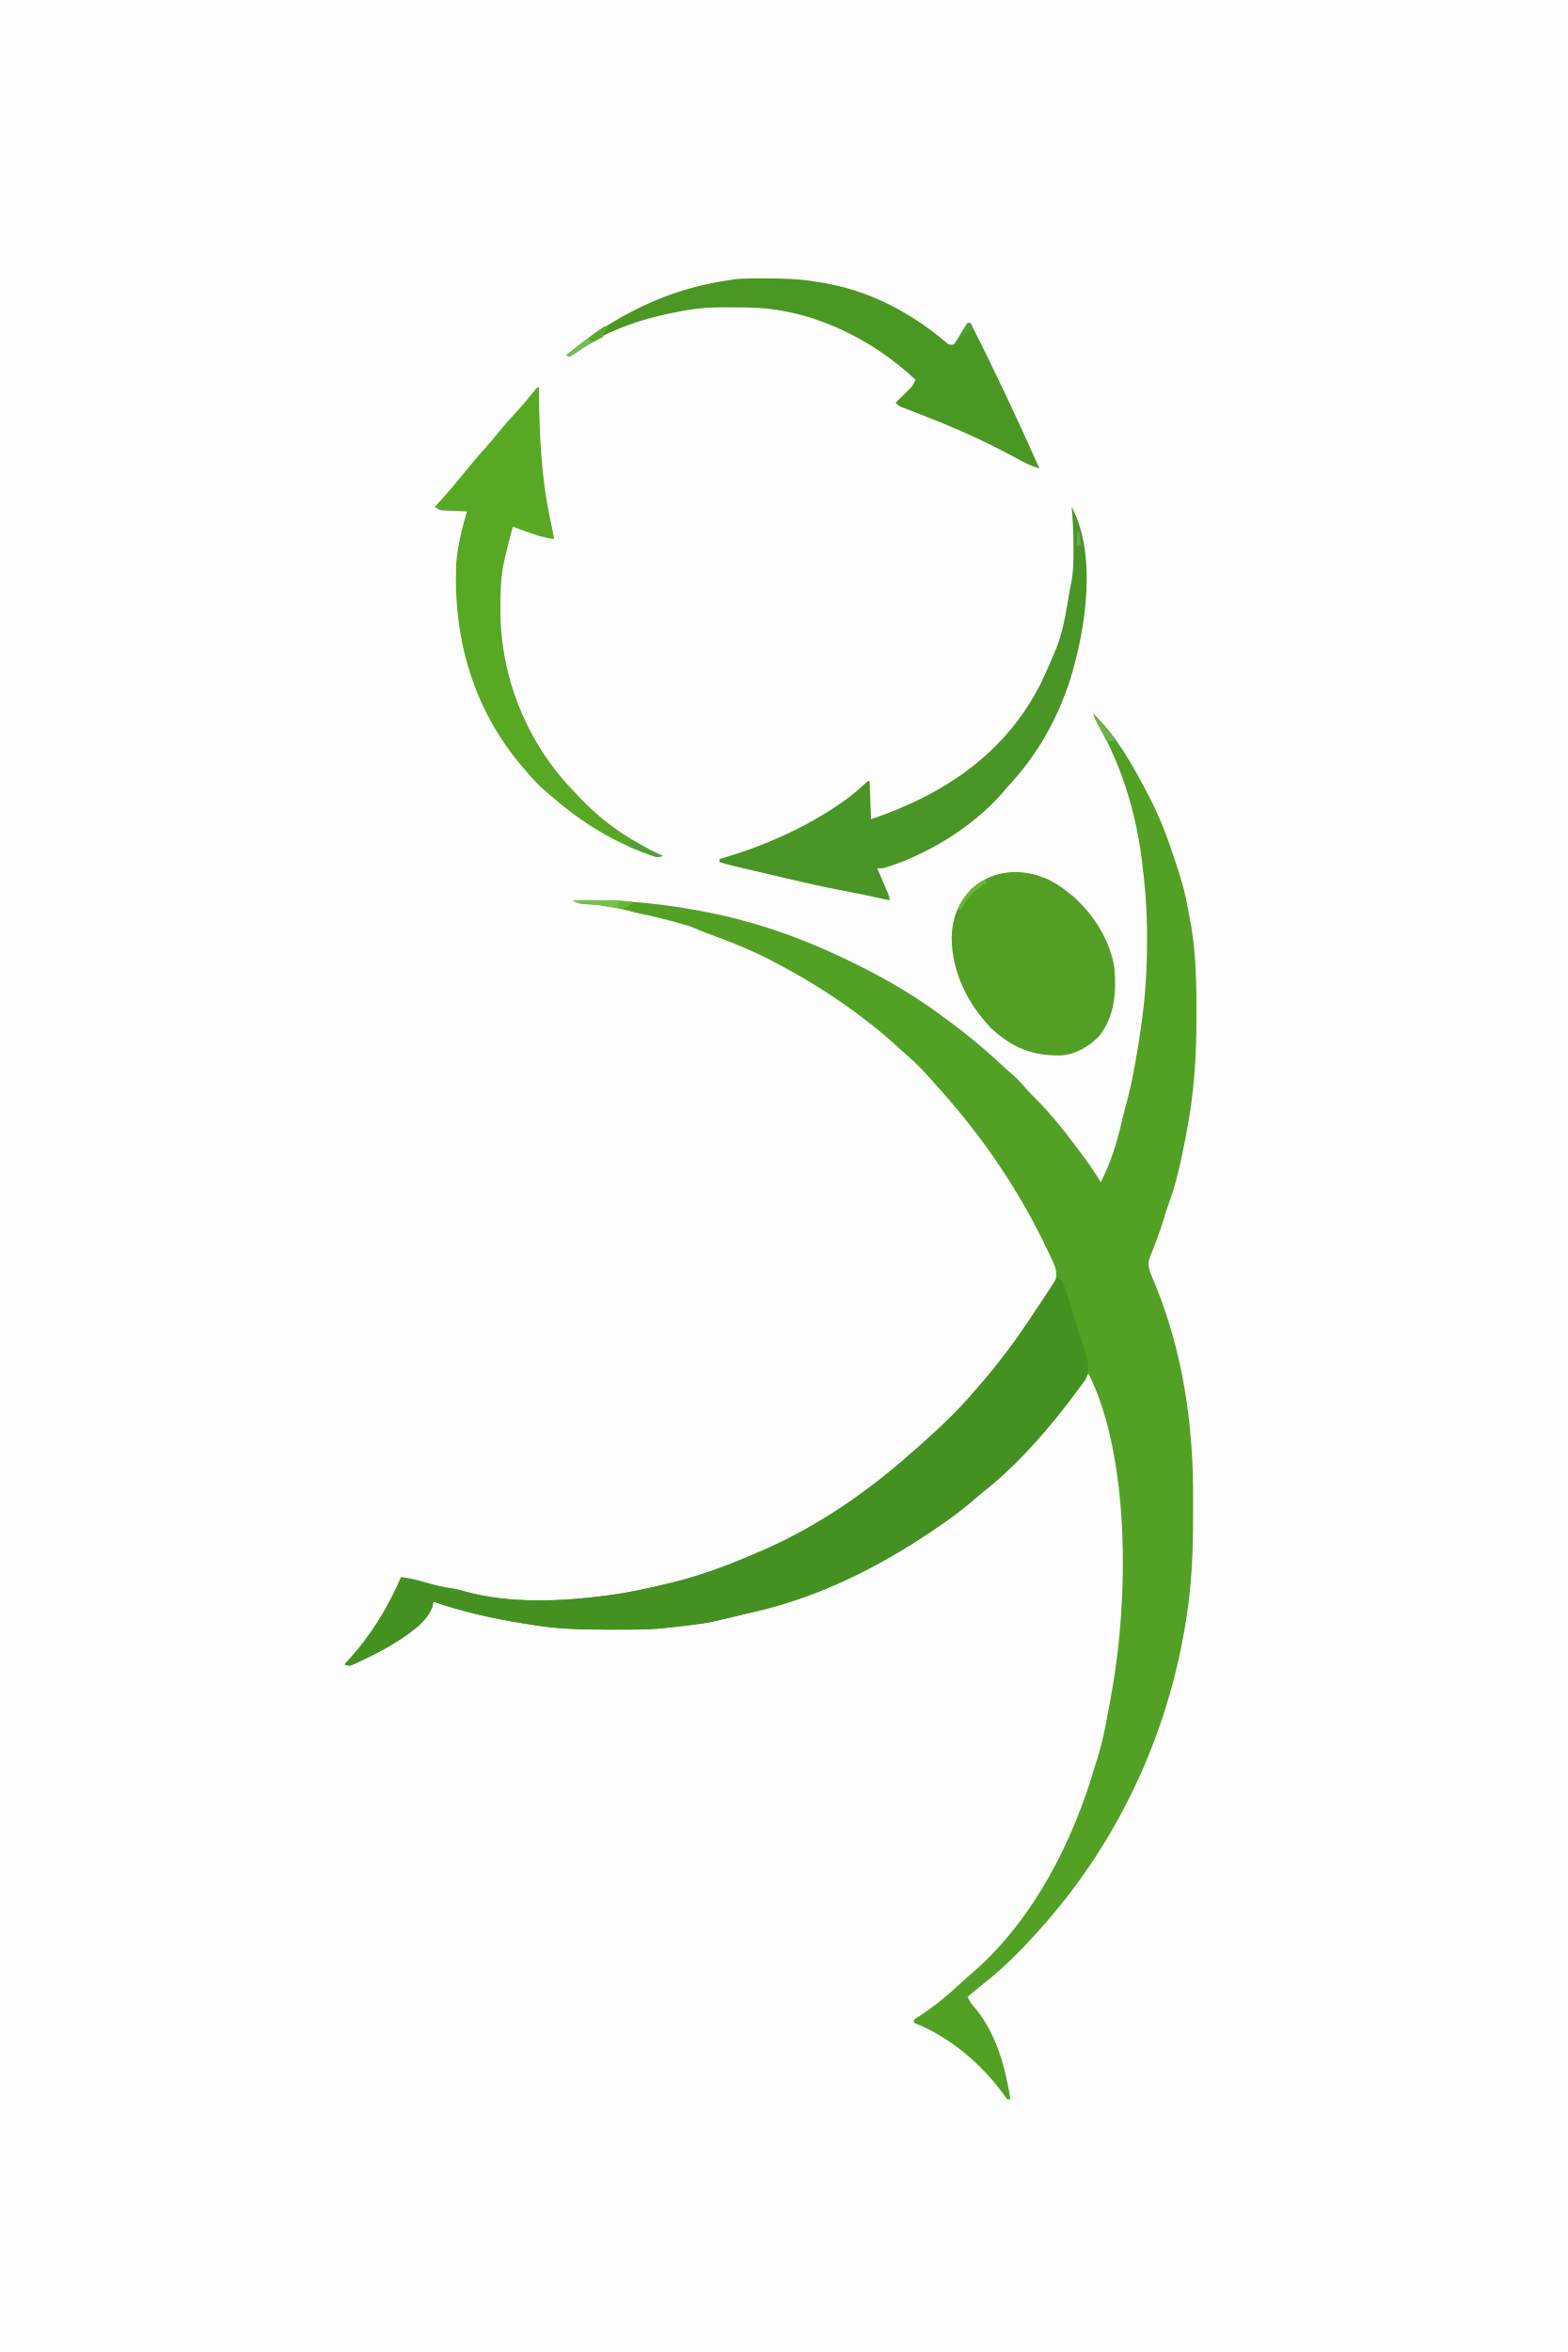
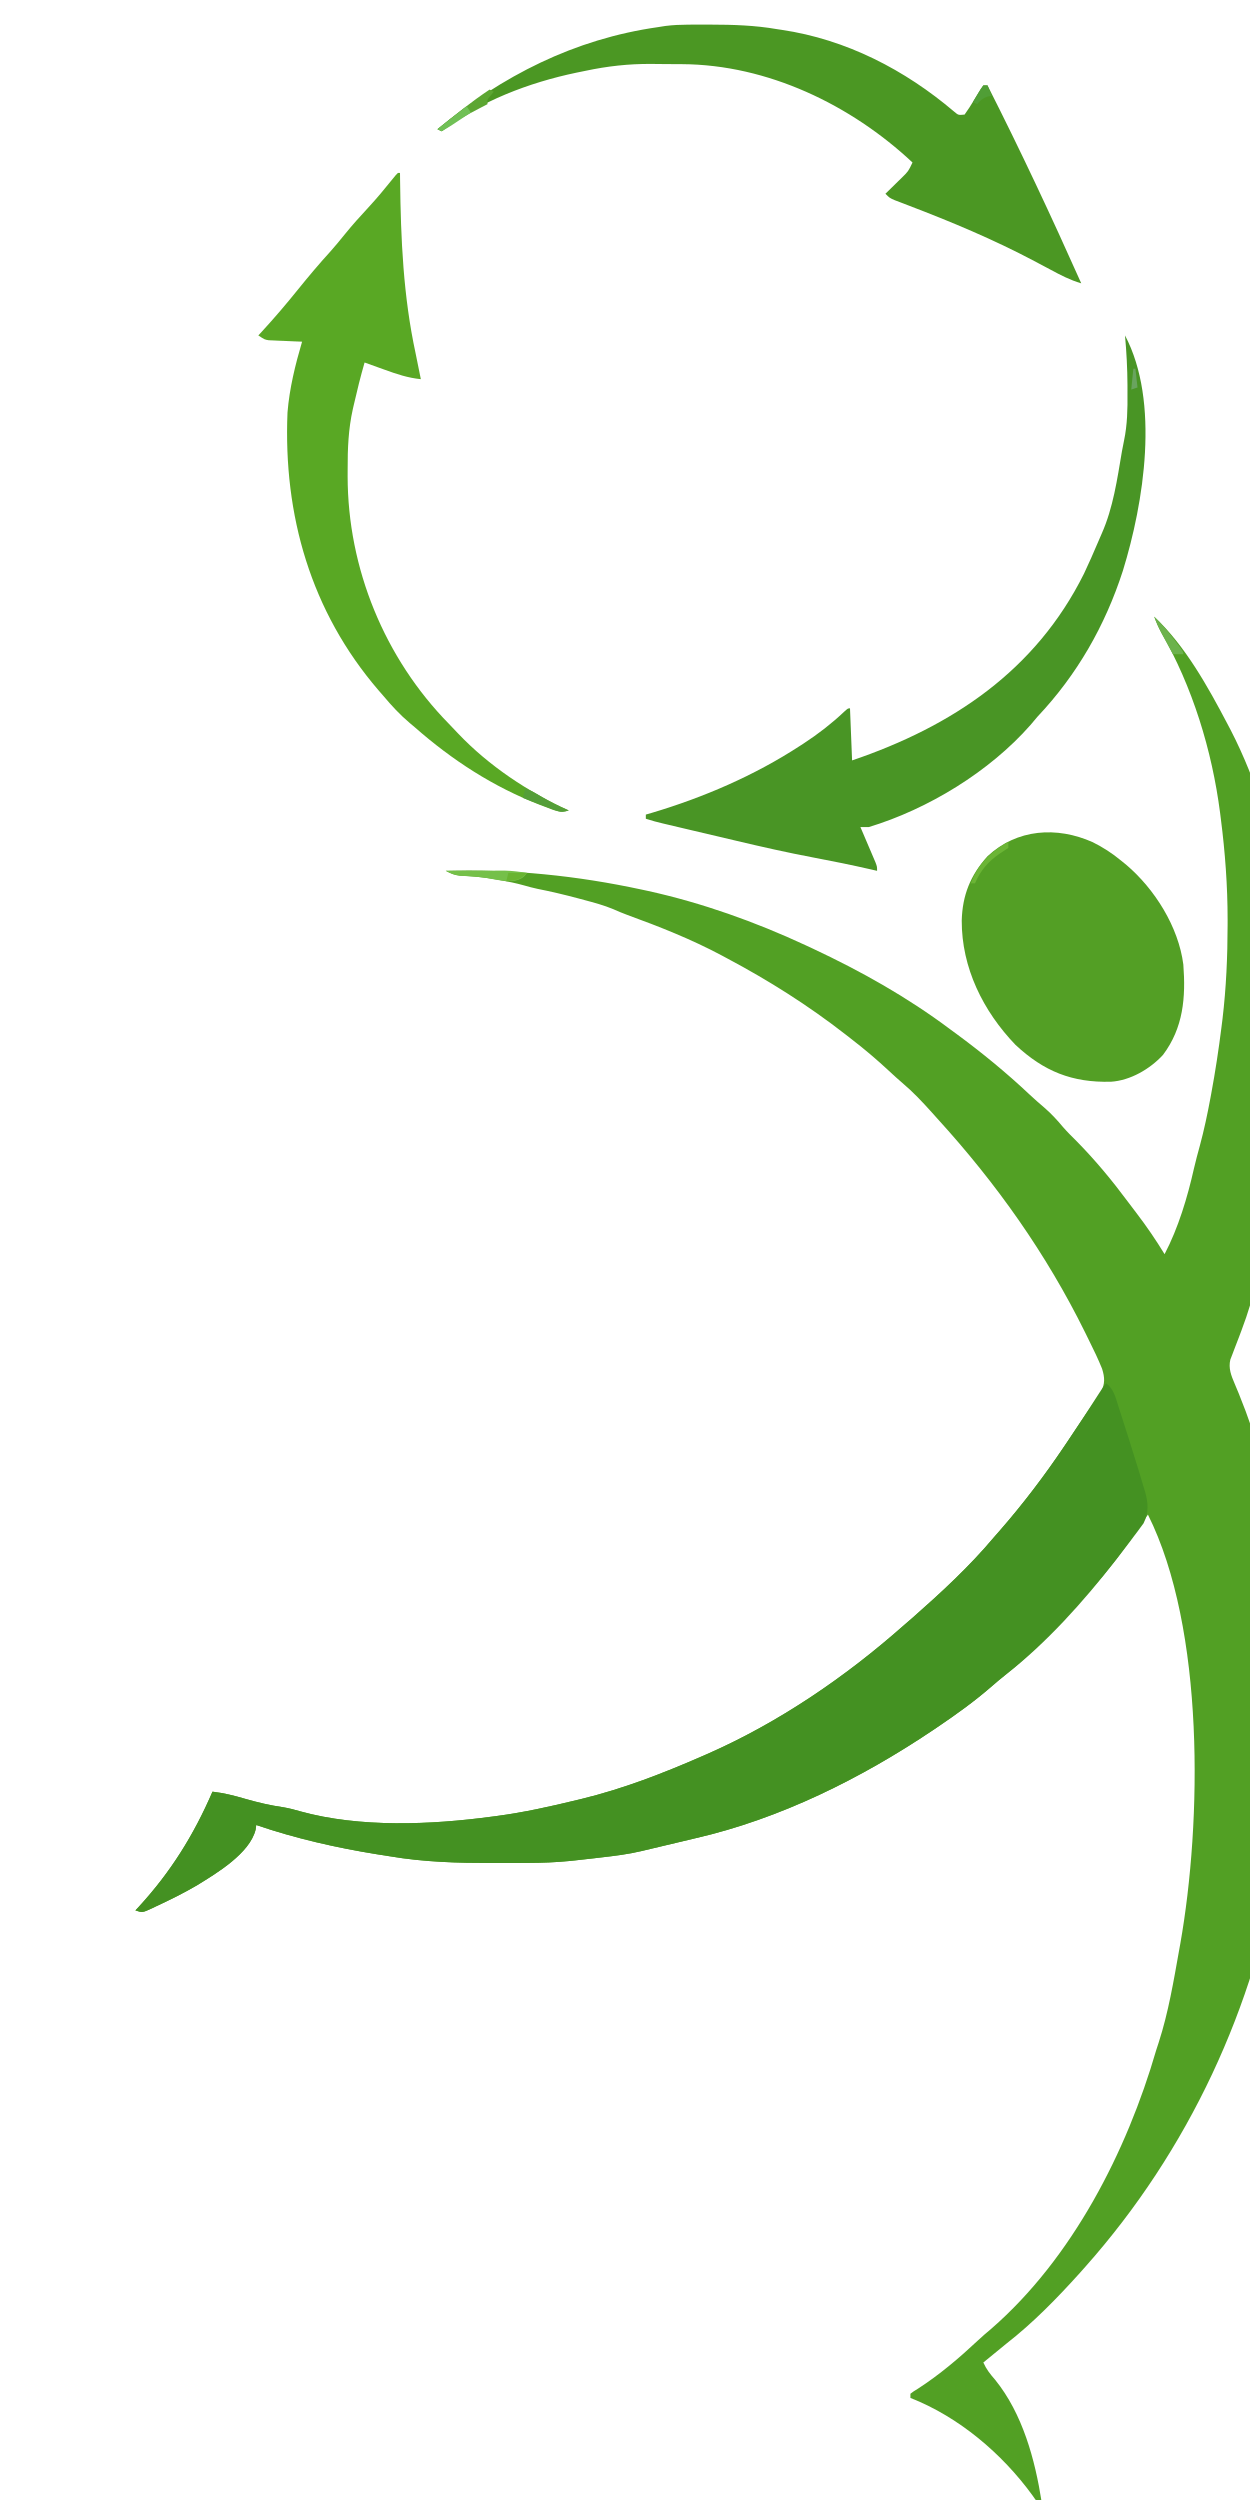
- <svg xmlns="http://www.w3.org/2000/svg" version="1.1" width="1024" height="1536">
-   <path d="M0 0 C337.92 0 675.84 0 1024 0 C1024 506.88 1024 1013.76 1024 1536 C686.08 1536 348.16 1536 0 1536 C0 1029.12 0 522.24 0 0 Z " fill="#FDFDFD" transform="translate(0,0)" />
+ <svg xmlns="http://www.w3.org/2000/svg" version="1.1" viewBox="160 170 600 1200" width="600" height="1200">
  <path d="M0 0 C14.981 14.025 25.775 33.624 35.25 51.625 C35.734 52.542 36.217 53.46 36.715 54.405 C43.197 66.951 48.216 79.867 52.625 93.25 C52.866 93.979 53.106 94.707 53.354 95.458 C56.607 105.348 59.825 115.153 61.548 125.44 C61.876 127.299 62.243 129.151 62.632 130.997 C66.924 151.448 67.49 171.853 67.499 192.675 C67.5 194.774 67.506 196.872 67.513 198.971 C67.567 223.792 65.879 248.405 61.188 272.812 C60.929 274.192 60.671 275.571 60.413 276.95 C57.539 292.074 54.29 307.124 48.897 321.566 C47.895 324.286 47.049 327.027 46.25 329.812 C44.965 334.127 43.523 338.33 41.934 342.543 C41.565 343.524 41.197 344.504 40.817 345.514 C40.074 347.48 39.319 349.441 38.554 351.398 C38.038 352.763 38.038 352.763 37.512 354.156 C37.197 354.969 36.882 355.782 36.557 356.619 C35.579 360.797 36.969 364.248 38.602 368.09 C38.923 368.862 39.245 369.635 39.577 370.431 C39.923 371.258 40.269 372.085 40.625 372.938 C58.894 417.775 65.616 465.174 65.323 513.324 C65.309 516.309 65.314 519.293 65.319 522.277 C65.349 545.648 64.553 568.896 60.75 592 C60.59 592.989 60.59 592.989 60.428 593.998 C48.548 667.38 16.381 736.382 -33 792 C-33.869 792.981 -34.738 793.962 -35.633 794.973 C-46.625 807.162 -58.039 818.902 -71 829 C-73.071 830.677 -75.129 832.37 -77.188 834.062 C-78.792 835.375 -80.396 836.688 -82 838 C-80.552 841.248 -78.714 843.585 -76.375 846.25 C-63.128 862.598 -57.195 884.553 -54 905 C-54.66 905 -55.32 905 -56 905 C-57.121 903.672 -57.121 903.672 -58.438 901.75 C-73.09 881.634 -93.749 864.142 -117 855 C-117 854.34 -117 853.68 -117 853 C-115.523 851.879 -115.523 851.879 -113.375 850.562 C-103.012 843.86 -93.642 835.9 -84.656 827.469 C-82.525 825.487 -80.362 823.608 -78.125 821.75 C-39.235 787.873 -13.144 736.781 1 688 C1.394 686.792 1.789 685.584 2.195 684.34 C6.856 669.904 9.338 654.905 12 640 C12.173 639.041 12.346 638.083 12.524 637.095 C22.883 578.546 24.447 485.893 -3 431 C-3.666 431.993 -4.333 432.985 -5.02 434.008 C-13.215 446.126 -21.796 457.764 -31.734 468.523 C-33.563 470.522 -35.33 472.55 -37.094 474.605 C-41.308 479.433 -45.793 483.979 -50.323 488.509 C-51.739 489.927 -53.147 491.353 -54.555 492.779 C-59.982 498.218 -65.565 503.257 -71.566 508.054 C-73.525 509.62 -75.436 511.211 -77.32 512.863 C-85.768 520.241 -94.714 526.72 -104 533 C-104.686 533.464 -105.372 533.928 -106.078 534.406 C-140.683 557.652 -179.479 577.008 -220.287 586.376 C-223.119 587.027 -225.942 587.708 -228.766 588.395 C-233.075 589.439 -237.387 590.472 -241.708 591.469 C-243.195 591.814 -244.68 592.166 -246.164 592.529 C-252.513 594.036 -258.897 594.823 -265.375 595.562 C-266.435 595.688 -267.494 595.814 -268.586 595.943 C-271.723 596.31 -274.859 596.67 -278 597 C-278.803 597.085 -279.605 597.17 -280.432 597.258 C-287.145 597.925 -293.792 598.173 -300.535 598.203 C-301.604 598.21 -302.673 598.217 -303.774 598.224 C-307.204 598.242 -310.633 598.248 -314.062 598.25 C-315.817 598.252 -315.817 598.252 -317.606 598.253 C-334.29 598.243 -350.522 597.816 -367 595 C-369.015 594.683 -371.031 594.366 -373.047 594.051 C-392.639 590.89 -412.21 586.451 -431 580 C-431.157 581.121 -431.157 581.121 -431.316 582.266 C-434.15 593.599 -449.811 603.03 -459.199 608.793 C-465.593 612.583 -472.264 615.865 -479 619 C-479.634 619.306 -480.269 619.612 -480.922 619.927 C-485.652 622.116 -485.652 622.116 -489 621 C-488.478 620.441 -487.956 619.881 -487.418 619.305 C-472.061 602.576 -461.029 584.882 -452 564 C-446.57 564.638 -441.549 565.892 -436.312 567.438 C-430.204 569.193 -424.218 570.606 -417.916 571.5 C-415.143 571.976 -412.555 572.651 -409.859 573.449 C-381.332 581.352 -347.125 579.921 -318 576 C-317.213 575.898 -316.426 575.796 -315.615 575.691 C-302.565 573.96 -289.782 571.109 -277 568 C-275.964 567.751 -275.964 567.751 -274.908 567.497 C-254.903 562.628 -235.831 555.238 -217 547 C-216.227 546.664 -215.454 546.328 -214.658 545.981 C-180.255 530.874 -148.061 508.88 -120 484 C-118.646 482.833 -117.292 481.666 -115.938 480.5 C-102.275 468.458 -88.724 455.965 -77 442 C-76.135 441.013 -75.27 440.025 -74.379 439.008 C-63.016 426.015 -52.625 412.326 -43 398 C-42.403 397.115 -42.403 397.115 -41.794 396.212 C-39.683 393.08 -37.587 389.938 -35.512 386.781 C-33.83 384.226 -32.101 381.714 -30.332 379.219 C-29.492 378 -28.652 376.781 -27.812 375.562 C-27.056 374.491 -26.299 373.42 -25.52 372.316 C-23.58 368.083 -23.658 365.328 -25 361 C-26.863 356.37 -29.029 351.904 -31.25 347.438 C-31.882 346.148 -32.515 344.858 -33.147 343.568 C-51.806 305.77 -75.663 272.103 -104 241 C-104.907 239.989 -105.813 238.977 -106.719 237.965 C-111.203 232.979 -115.699 228.153 -120.848 223.836 C-123.06 221.949 -125.193 219.987 -127.322 218.006 C-133.009 212.719 -138.852 207.75 -145 203 C-146.054 202.177 -147.107 201.354 -148.16 200.531 C-166.015 186.628 -185.019 174.607 -205 164 C-205.812 163.563 -206.624 163.127 -207.461 162.677 C-222.205 154.8 -237.429 148.803 -253.099 143.09 C-255.339 142.248 -257.511 141.363 -259.688 140.375 C-264.209 138.498 -268.837 137.259 -273.562 136 C-274.533 135.738 -275.504 135.476 -276.504 135.206 C-282.978 133.48 -289.453 131.937 -296.027 130.641 C-298.161 130.181 -300.275 129.629 -302.371 129.02 C-306.27 127.924 -310.139 127.134 -314.125 126.438 C-314.861 126.307 -315.598 126.176 -316.356 126.041 C-322.013 125.076 -327.626 124.551 -333.363 124.309 C-336.05 123.994 -337.643 123.259 -340 122 C-308.131 121.151 -277.191 124.283 -246 131 C-244.508 131.32 -244.508 131.32 -242.987 131.647 C-217.041 137.364 -191.441 146.492 -167.375 157.688 C-166.245 158.213 -165.114 158.738 -163.95 159.28 C-140.793 170.131 -118.491 182.639 -98 198 C-97.027 198.712 -96.054 199.423 -95.051 200.156 C-82.746 209.225 -70.962 218.871 -59.836 229.352 C-57.479 231.553 -55.085 233.667 -52.625 235.75 C-49.339 238.586 -46.52 241.681 -43.738 245.008 C-41.601 247.457 -39.307 249.71 -37 252 C-28.046 261.126 -20.076 270.773 -12.462 281.037 C-11.132 282.823 -9.786 284.594 -8.43 286.359 C-3.586 292.697 0.835 299.198 5 306 C11.607 293.377 15.981 278.757 19.097 264.88 C19.95 261.214 20.913 257.6 21.918 253.973 C23.969 246.4 25.568 238.777 27 231.062 C27.126 230.389 27.252 229.715 27.382 229.02 C29.356 218.388 30.972 207.73 32.312 197 C32.551 195.099 32.551 195.099 32.795 193.16 C34.589 178.095 35.235 163.094 35.25 147.938 C35.252 146.713 35.252 146.713 35.254 145.464 C35.248 129.157 34.069 113.182 32 97 C31.883 96.062 31.765 95.123 31.644 94.156 C27.757 64.099 18.393 33.571 3.227 7.262 C1.945 4.899 0.951 2.511 0 0 Z " fill="#52A024" transform="translate(714,466)" />
  <path d="M0 0 C3.574 2.731 4.452 6.641 5.742 10.754 C6.118 11.915 6.118 11.915 6.501 13.1 C7.031 14.747 7.557 16.396 8.079 18.046 C8.857 20.504 9.648 22.958 10.441 25.412 C12.002 30.262 13.511 35.127 15 40 C15.254 40.824 15.509 41.648 15.771 42.497 C16.512 44.919 17.232 47.347 17.945 49.777 C18.169 50.502 18.392 51.227 18.622 51.973 C20.159 57.349 20.502 62.008 17.899 67.193 C17.443 67.809 16.986 68.424 16.516 69.059 C15.741 70.12 15.741 70.12 14.951 71.202 C14.109 72.309 14.109 72.309 13.25 73.438 C12.667 74.221 12.085 75.005 11.484 75.812 C9.676 78.224 7.844 80.615 6 83 C5.452 83.71 4.903 84.419 4.338 85.15 C-11.01 104.84 -28.692 124.638 -48.422 139.98 C-50.856 141.887 -53.188 143.883 -55.517 145.916 C-63.572 152.912 -72.169 159.028 -81 165 C-81.686 165.464 -82.372 165.928 -83.078 166.406 C-117.683 189.652 -156.479 209.008 -197.287 218.376 C-200.119 219.027 -202.942 219.708 -205.766 220.395 C-210.075 221.439 -214.387 222.472 -218.708 223.469 C-220.195 223.814 -221.68 224.166 -223.164 224.529 C-229.513 226.036 -235.897 226.823 -242.375 227.562 C-243.435 227.688 -244.494 227.814 -245.586 227.943 C-248.723 228.31 -251.859 228.67 -255 229 C-255.803 229.085 -256.605 229.17 -257.432 229.258 C-264.145 229.925 -270.792 230.173 -277.535 230.203 C-279.138 230.214 -279.138 230.214 -280.774 230.224 C-284.204 230.242 -287.633 230.248 -291.062 230.25 C-292.817 230.252 -292.817 230.252 -294.606 230.253 C-311.29 230.243 -327.522 229.816 -344 227 C-346.015 226.683 -348.031 226.366 -350.047 226.051 C-369.639 222.89 -389.21 218.451 -408 212 C-408.104 212.748 -408.209 213.495 -408.316 214.266 C-411.15 225.599 -426.811 235.03 -436.199 240.793 C-442.593 244.583 -449.264 247.865 -456 251 C-456.634 251.306 -457.269 251.612 -457.922 251.927 C-462.652 254.116 -462.652 254.116 -466 253 C-465.478 252.441 -464.956 251.881 -464.418 251.305 C-449.061 234.576 -438.029 216.882 -429 196 C-423.57 196.638 -418.549 197.892 -413.312 199.438 C-407.204 201.193 -401.218 202.606 -394.916 203.5 C-392.143 203.976 -389.555 204.651 -386.859 205.449 C-358.332 213.352 -324.125 211.921 -295 208 C-293.819 207.847 -293.819 207.847 -292.615 207.691 C-279.565 205.96 -266.782 203.109 -254 200 C-253.31 199.834 -252.619 199.668 -251.908 199.497 C-231.903 194.628 -212.831 187.238 -194 179 C-193.227 178.664 -192.454 178.328 -191.658 177.981 C-157.255 162.874 -125.061 140.88 -97 116 C-95.646 114.833 -94.292 113.666 -92.938 112.5 C-79.275 100.458 -65.724 87.965 -54 74 C-53.135 73.013 -52.27 72.025 -51.379 71.008 C-40.016 58.015 -29.625 44.326 -20 30 C-19.602 29.41 -19.204 28.82 -18.794 28.212 C-13.69 20.639 -8.679 13.01 -3.779 5.303 C-1.102 1.102 -1.102 1.102 0 0 Z " fill="#449122" transform="translate(691,834)" />
  <path d="M0 0 C4.948 2.482 9.26 5.237 13.52 8.766 C14.36 9.445 15.2 10.124 16.066 10.824 C29.777 22.478 41.211 40.651 43.52 58.766 C44.711 74.499 43.558 89.053 33.77 102.098 C27.519 108.908 18.068 114.415 8.746 115.004 C-9.867 115.458 -23.358 110.076 -37.066 97.281 C-52.634 81.059 -62.926 60.218 -62.847 37.637 C-62.527 25.458 -58.668 15.849 -50.48 6.766 C-36.325 -6.402 -17.24 -7.662 0 0 Z " fill="#539F25" transform="translate(684.4805,574.2344)" />
  <path d="M0 0 C16.849 31.92 9.047 80.318 -1.026 112.987 C-9.537 139.321 -22.988 162.857 -42 183 C-43.129 184.33 -44.255 185.663 -45.375 187 C-65.035 209.392 -94.53 227.377 -123 236 C-124.32 236 -125.64 236 -127 236 C-126.758 236.565 -126.515 237.13 -126.266 237.712 C-125.173 240.265 -124.087 242.82 -123 245.375 C-122.618 246.264 -122.237 247.154 -121.844 248.07 C-121.483 248.921 -121.122 249.772 -120.75 250.648 C-120.247 251.827 -120.247 251.827 -119.734 253.029 C-119 255 -119 255 -119 257 C-119.998 256.769 -120.995 256.539 -122.023 256.301 C-131.15 254.219 -140.299 252.351 -149.5 250.625 C-162.071 248.246 -174.511 245.442 -186.957 242.484 C-190.091 241.741 -193.227 241.005 -196.362 240.268 C-200.721 239.243 -205.079 238.215 -209.438 237.188 C-210.716 236.886 -210.716 236.886 -212.02 236.579 C-214.45 236.006 -216.879 235.431 -219.309 234.855 C-220.042 234.683 -220.775 234.51 -221.53 234.332 C-224.4 233.651 -227.2 232.933 -230 232 C-230 231.34 -230 230.68 -230 230 C-228.616 229.598 -228.616 229.598 -227.203 229.188 C-202.319 221.787 -177.768 211.216 -156 197 C-155.431 196.632 -154.862 196.263 -154.276 195.884 C-147.295 191.327 -140.899 186.381 -134.828 180.652 C-133 179 -133 179 -132 179 C-131.505 191.375 -131.505 191.375 -131 204 C-82.983 187.661 -42.87 160.951 -19.679 114.346 C-17.309 109.325 -15.07 104.25 -12.906 99.137 C-12.333 97.785 -11.75 96.437 -11.154 95.095 C-5.66 82.695 -3.723 68.954 -1.475 55.672 C-1.161 53.905 -0.818 52.142 -0.445 50.386 C1.132 42.766 1.265 35.39 1.188 27.625 C1.187 26.4 1.186 25.176 1.186 23.914 C1.147 15.903 0.727 7.977 0 0 Z " fill="#499525" transform="translate(700,331)" />
  <path d="M0 0 C0.33 0 0.66 0 1 0 C1.015 1.238 1.029 2.475 1.044 3.75 C1.403 31.991 2.539 59.003 8.508 86.687 C9.379 90.783 10.187 94.892 11 99 C4.818 98.398 -0.618 96.553 -6.438 94.438 C-7.36 94.108 -8.282 93.779 -9.232 93.439 C-11.49 92.632 -13.746 91.819 -16 91 C-17.913 97.664 -19.596 104.364 -21.125 111.125 C-21.295 111.864 -21.466 112.603 -21.642 113.365 C-23.792 123.019 -24.158 132.372 -24.125 142.25 C-24.129 143.388 -24.133 144.526 -24.137 145.699 C-24.087 189.794 -6.446 232.955 24.518 264.482 C25.986 265.985 27.424 267.513 28.859 269.047 C43.633 284.609 62.501 297.132 82 306 C77.755 307.415 74.772 305.817 70.75 304.312 C69.919 304.002 69.088 303.692 68.231 303.372 C45.713 294.639 26.04 281.878 8 266 C7.229 265.352 6.458 264.703 5.664 264.035 C0.95 260.053 -3.044 255.727 -7 251 C-7.762 250.126 -8.524 249.252 -9.309 248.352 C-41.84 210.491 -55.046 164.312 -53 115 C-52.061 103.392 -49.282 92.145 -46 81 C-47.265 80.951 -48.529 80.902 -49.832 80.852 C-51.492 80.777 -53.152 80.701 -54.812 80.625 C-55.646 80.594 -56.479 80.563 -57.338 80.531 C-58.14 80.493 -58.943 80.454 -59.77 80.414 C-60.877 80.367 -60.877 80.367 -62.007 80.319 C-64 80 -64 80 -67 78 C-66.383 77.334 -65.765 76.667 -65.129 75.98 C-59.176 69.502 -53.516 62.858 -48 56 C-42.904 49.681 -37.711 43.522 -32.242 37.523 C-29.955 34.949 -27.785 32.307 -25.625 29.625 C-21.951 25.08 -18.088 20.78 -14.108 16.505 C-10.105 12.179 -6.374 7.677 -2.68 3.082 C-1 1 -1 1 0 0 Z " fill="#59A824" transform="translate(351,253)" />
  <path d="M0 0 C0.677 -0.004 1.353 -0.008 2.051 -0.013 C4.224 -0.023 6.397 -0.023 8.57 -0.02 C9.313 -0.019 10.057 -0.018 10.822 -0.018 C21.591 0.006 32.063 0.313 42.695 2.168 C43.786 2.329 43.786 2.329 44.899 2.494 C75.862 7.078 104.061 21.661 127.707 41.77 C129.699 43.456 129.699 43.456 132.695 43.168 C134.347 40.86 135.818 38.602 137.258 36.168 C138.683 33.783 140.143 31.477 141.695 29.168 C142.355 29.168 143.015 29.168 143.695 29.168 C159.549 60.42 174.427 92.165 188.695 124.168 C183.337 122.61 178.701 120.18 173.82 117.543 C172.11 116.633 170.399 115.724 168.688 114.816 C167.84 114.366 166.993 113.916 166.12 113.452 C146.588 103.108 126.293 94.622 105.659 86.747 C104.52 86.308 103.381 85.87 102.207 85.418 C101.191 85.031 100.175 84.645 99.128 84.246 C96.695 83.168 96.695 83.168 94.695 81.168 C95.55 80.337 96.405 79.505 97.285 78.648 C98.401 77.551 99.517 76.453 100.633 75.355 C101.479 74.535 101.479 74.535 102.342 73.697 C105.706 70.388 105.706 70.388 107.695 66.168 C78.12 38.453 38.152 19.203 -2.898 18.965 C-3.689 18.959 -4.479 18.953 -5.294 18.948 C-6.957 18.938 -8.621 18.932 -10.285 18.928 C-12.771 18.918 -15.256 18.887 -17.742 18.855 C-28.591 18.784 -38.701 19.921 -49.305 22.168 C-50.743 22.461 -52.182 22.754 -53.62 23.046 C-76.158 27.756 -100.136 36.729 -118.305 51.168 C-118.965 50.838 -119.625 50.508 -120.305 50.168 C-89.204 24.494 -54.588 6.873 -14.305 1.168 C-13.207 0.993 -12.108 0.818 -10.977 0.637 C-7.279 0.165 -3.727 0.023 0 0 Z " fill="#4B9723" transform="translate(490.3047,181.832)" />
  <path d="M0 0 C4.429 -0.025 8.858 -0.043 13.287 -0.055 C14.792 -0.06 16.296 -0.067 17.8 -0.075 C19.972 -0.088 22.144 -0.093 24.316 -0.098 C25.62 -0.103 26.924 -0.108 28.268 -0.114 C31.952 -0.001 35.37 0.406 39 1 C37.215 3.415 35.989 4.003 33.062 4.812 C28.684 5.281 24.567 4.35 20.273 3.539 C15.8 2.802 11.337 2.566 6.812 2.344 C4.036 2.004 2.428 1.302 0 0 Z " fill="#75C049" transform="translate(374,588)" />
  <path d="M0 0 C0.66 0.33 1.32 0.66 2 1 C1.505 1.619 1.01 2.237 0.5 2.875 C-1.192 4.839 -1.192 4.839 -1 7 C-2.502 7.779 -2.502 7.779 -4.035 8.574 C-13.872 13.713 -13.872 13.713 -23 20 C-23.66 19.67 -24.32 19.34 -25 19 C-16.853 12.384 -8.735 5.837 0 0 Z " fill="#5CA632" transform="translate(395,213)" />
  <path d="M0 0 C3.777 0.667 6.558 2.395 9.812 4.375 C14.131 6.949 18.315 9.19 23 11 C19.529 12.157 18.853 11.83 15.551 10.566 C14.703 10.247 13.856 9.928 12.982 9.6 C12.101 9.257 11.22 8.915 10.312 8.562 C9.42 8.224 8.527 7.886 7.607 7.537 C5.402 6.7 3.2 5.854 1 5 C1.33 3.68 1.66 2.36 2 1 C1.34 0.67 0.68 0.34 0 0 Z " fill="#549E38" transform="translate(410,548)" />
  <path d="M0 0 C3.668 3.519 6.772 7.155 9.812 11.25 C10.603 12.307 11.393 13.364 12.207 14.453 C14 17 14 17 14 18 C12.35 18 10.7 18 9 18 C7.872 15.939 6.747 13.877 5.625 11.812 C4.999 10.664 4.372 9.515 3.727 8.332 C2.303 5.585 1.079 2.895 0 0 Z " fill="#6CB24C" transform="translate(714,466)" />
  <path d="M0 0 C0 0.99 0 1.98 0 3 C-1.388 3.948 -2.783 4.887 -4.211 5.773 C-9.572 9.449 -13.505 13.982 -16 20 C-16.66 20 -17.32 20 -18 20 C-14.622 10.713 -8.421 4.869 0 0 Z " fill="#6BB535" transform="translate(644,574)" />
  <path d="M0 0 C0.66 0.99 1.32 1.98 2 3 C-0.286 4.531 -2.578 6.05 -4.875 7.562 C-5.526 8 -6.177 8.438 -6.848 8.889 C-8.526 9.988 -10.26 11.001 -12 12 C-12.66 11.67 -13.32 11.34 -14 11 C-9.38 7.37 -4.76 3.74 0 0 Z " fill="#70C056" transform="translate(384,221)" />
  <path d="M0 0 C0.66 0 1.32 0 2 0 C2.66 1.65 3.32 3.3 4 5 C3.402 5.103 2.804 5.206 2.188 5.312 C-0.282 6.089 -1.323 7.071 -3 9 C-3.66 8.67 -4.32 8.34 -5 8 C-4.217 6.661 -3.423 5.329 -2.625 4 C-2.184 3.257 -1.743 2.515 -1.289 1.75 C-0.864 1.173 -0.438 0.595 0 0 Z " fill="#509E36" transform="translate(632,211)" />
  <path d="M0 0 C2.97 0 5.94 0 9 0 C5.483 3.517 3.804 3.547 -1 4 C-0.67 2.68 -0.34 1.36 0 0 Z " fill="#69B432" transform="translate(404,589)" />
  <path d="M0 0 C0.33 0 0.66 0 1 0 C1.33 2.97 1.66 5.94 2 9 C1.01 9.33 0.02 9.66 -1 10 C-0.67 6.7 -0.34 3.4 0 0 Z " fill="#69A45E" transform="translate(704,347)" />
</svg>
